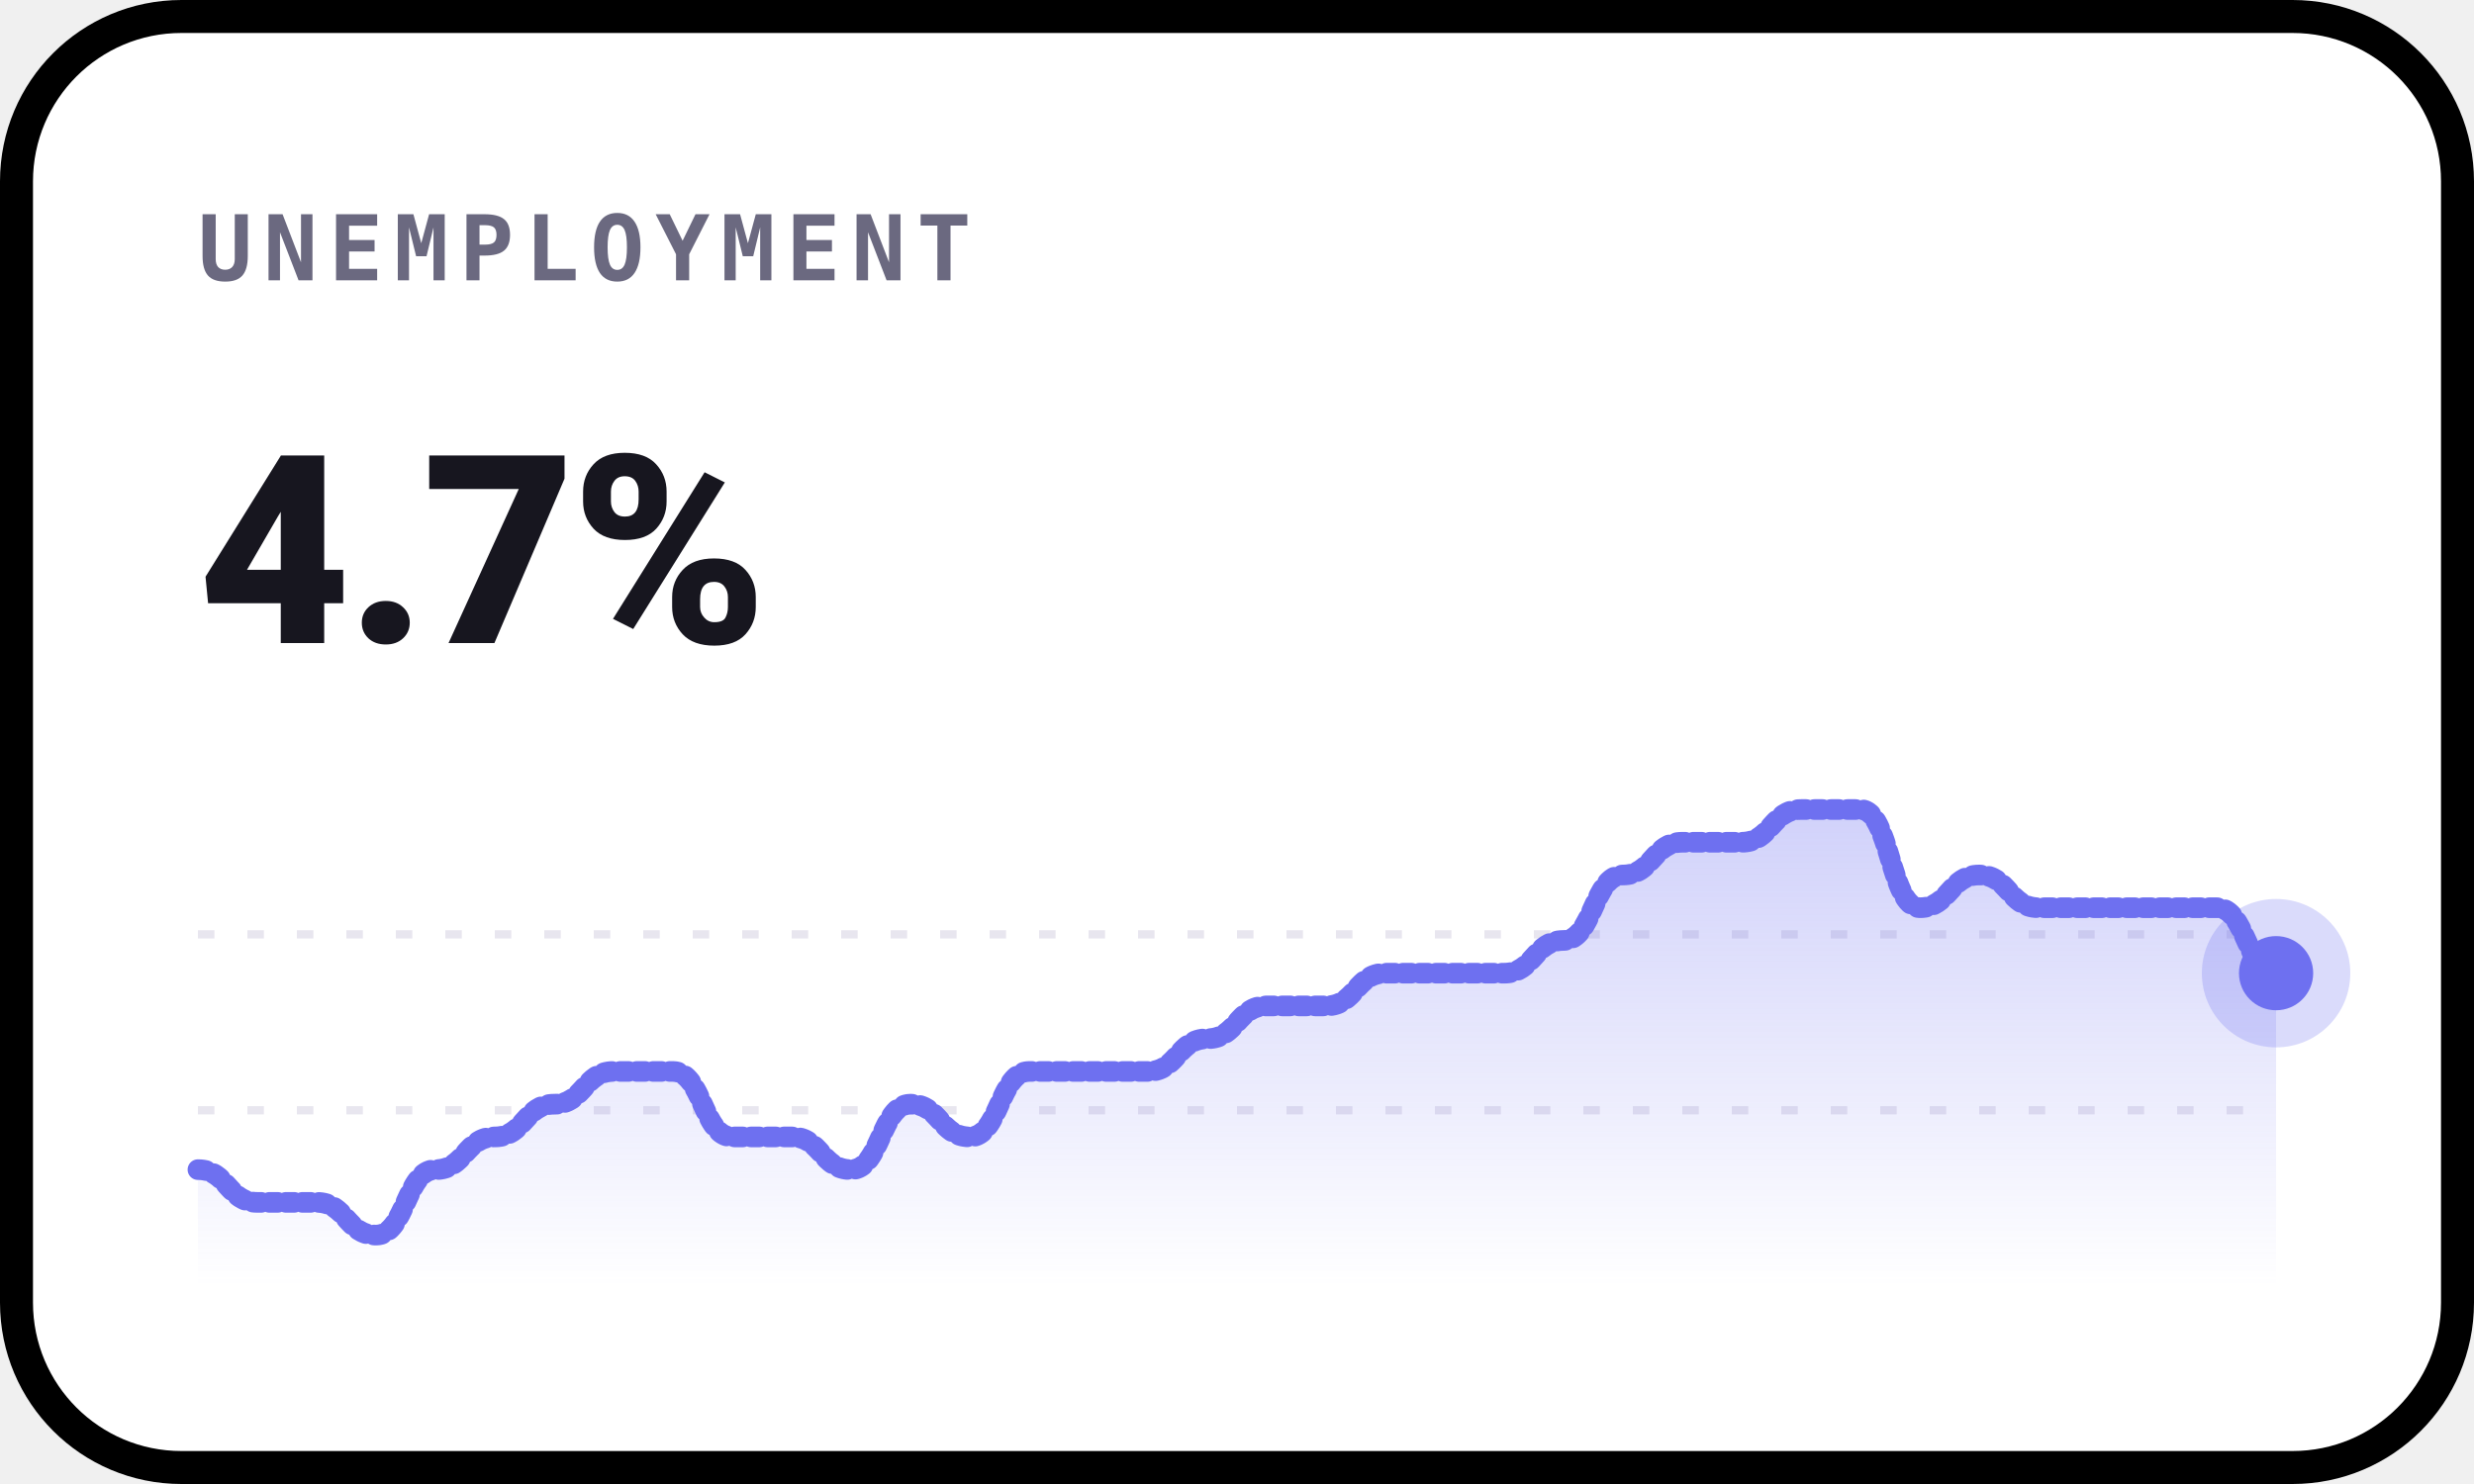
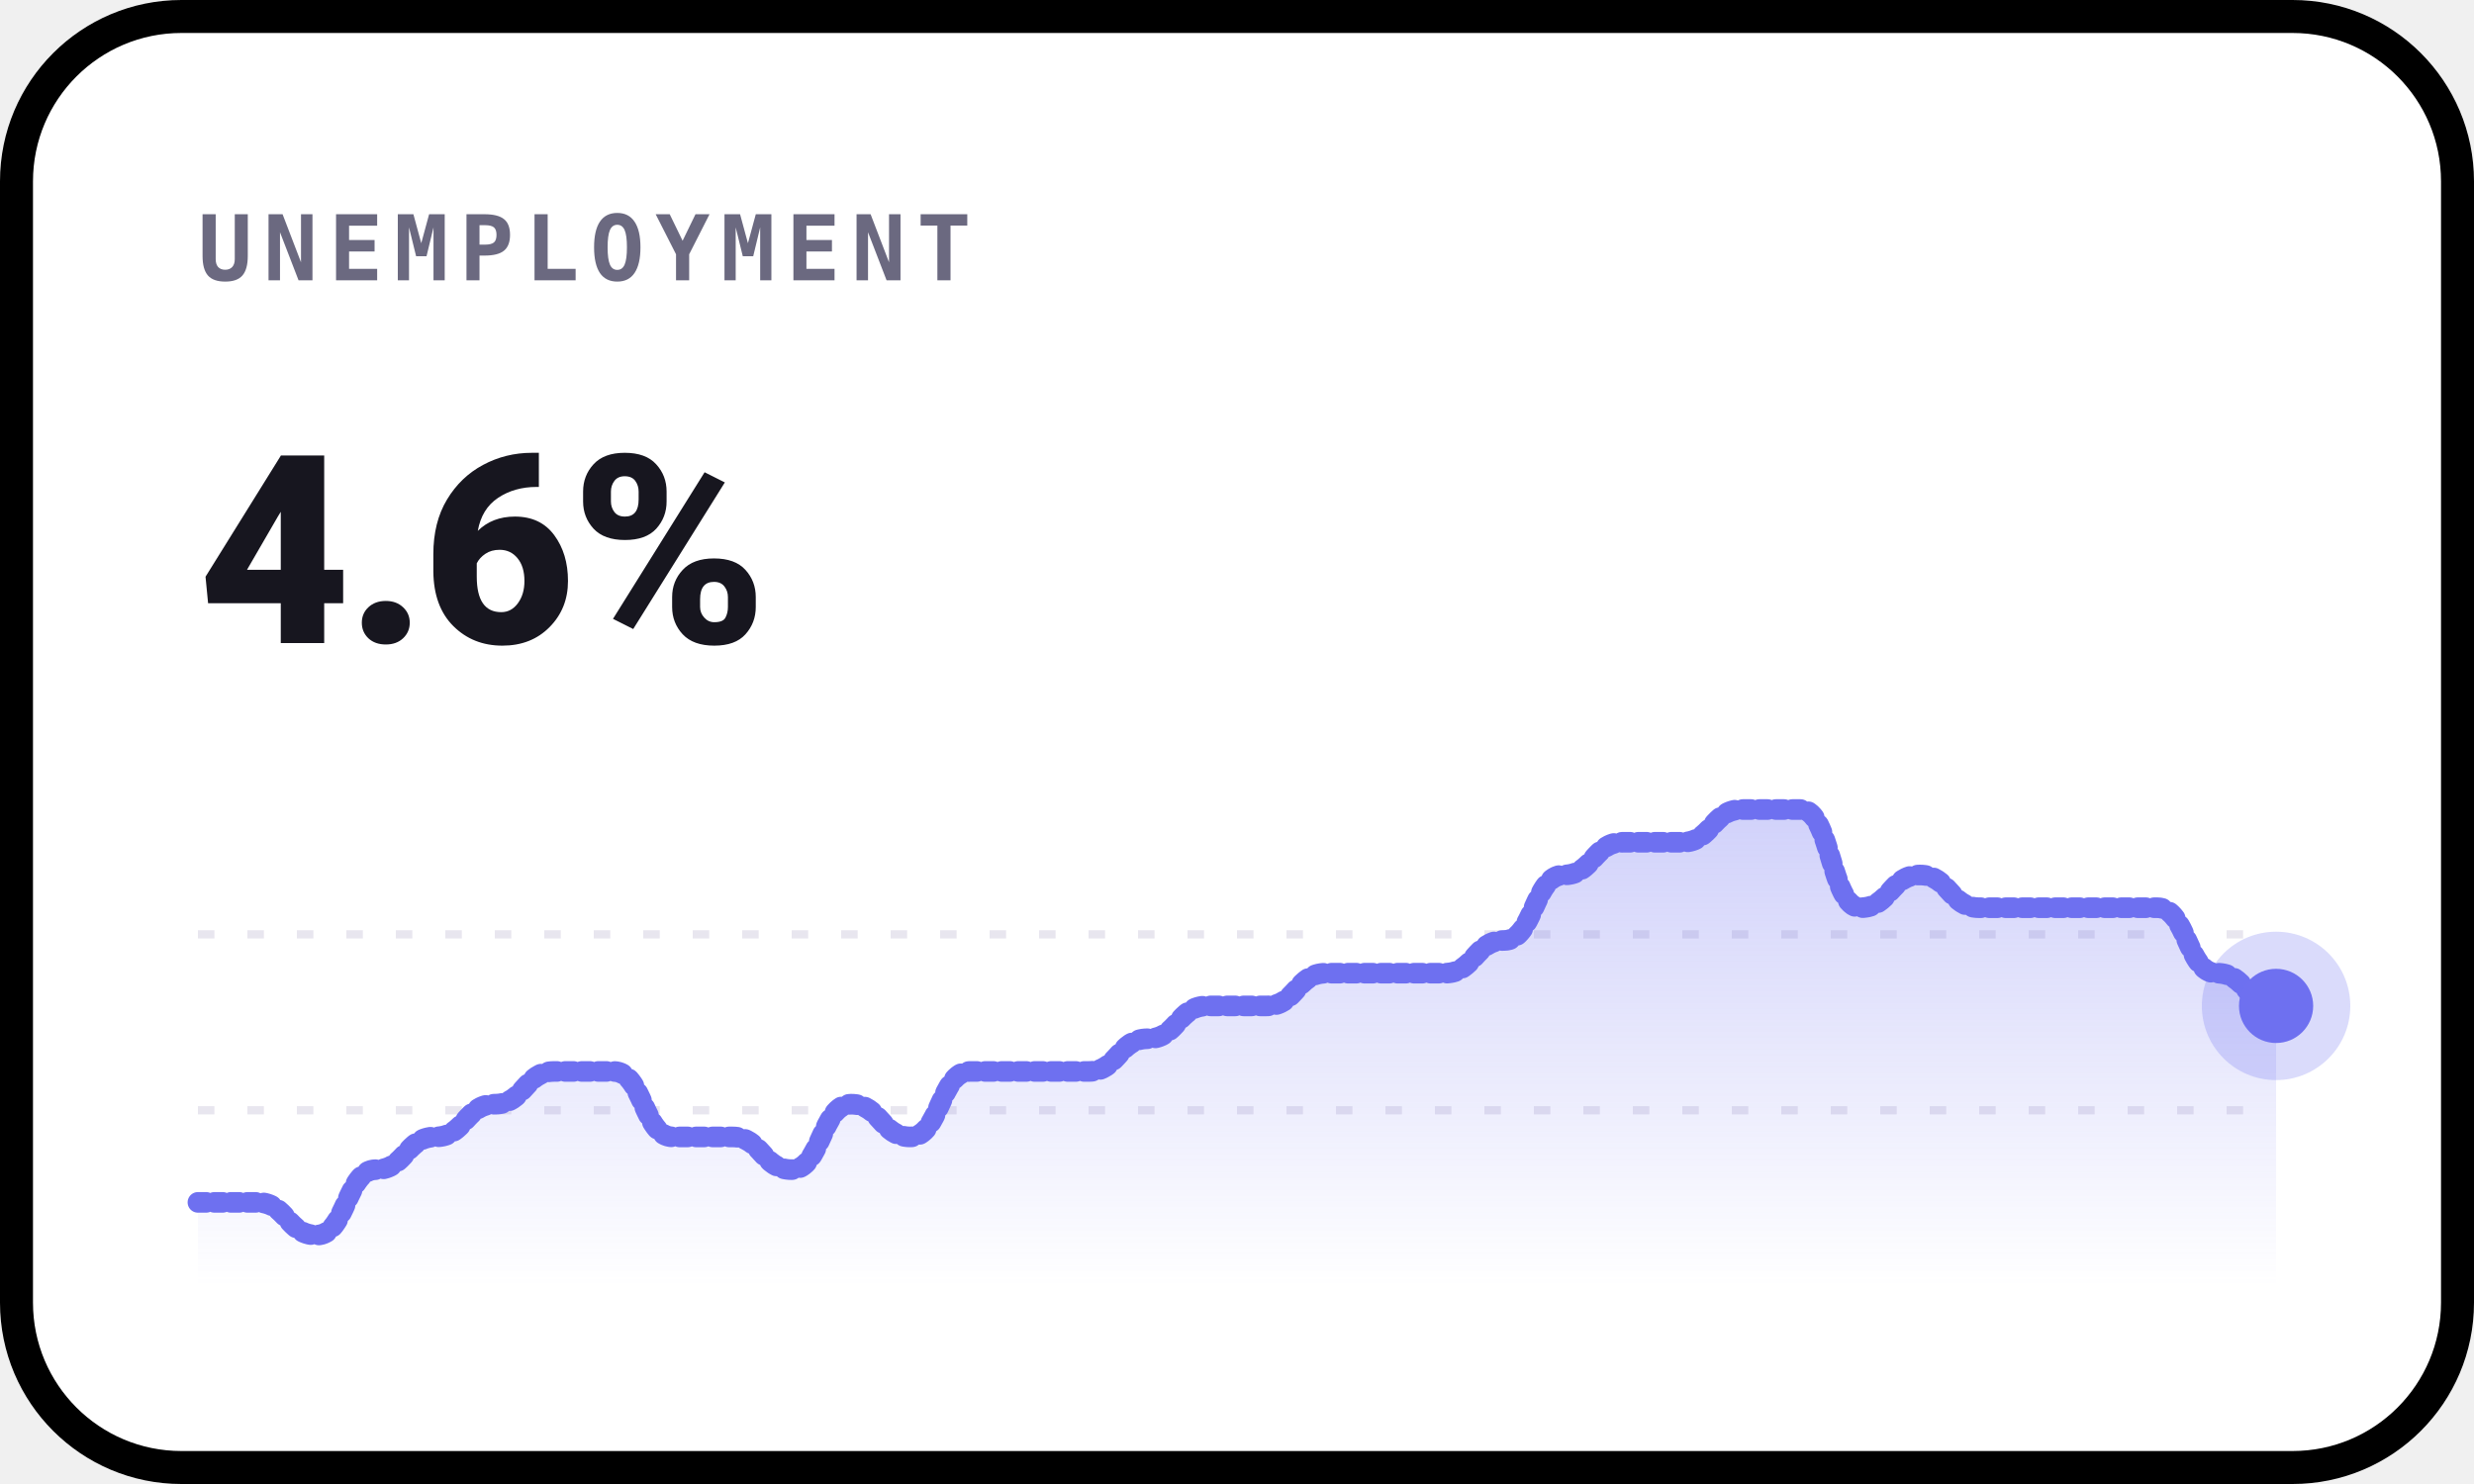
- <svg xmlns="http://www.w3.org/2000/svg" viewBox="0 0 300 180" width="300" height="180" role="img" aria-label="Unemployment: latest 4.7%">
+ <svg xmlns="http://www.w3.org/2000/svg" viewBox="0 0 300 180" width="300" height="180" role="img" aria-label="Unemployment: latest 4.6%">
  <rect width="300" height="180" rx="22" fill="#000000" />
  <rect x="4" y="4" width="292" height="172" rx="18" fill="#ffffff" />
  <text x="24" y="34" fill="#6b6980" font-family="ui-monospace,SFMono-Regular,Menlo,Consolas,monospace" font-size="11" font-weight="600" letter-spacing="1.3">UNEMPLOYMENT</text>
-   <text x="24" y="78" fill="#17161f" font-family="ui-sans-serif,system-ui,-apple-system,'Segoe UI',Roboto,Helvetica,Arial,sans-serif" font-size="32" font-weight="800" letter-spacing="-0.5">4.7%</text>
+   <text x="24" y="78" fill="#17161f" font-family="ui-sans-serif,system-ui,-apple-system,'Segoe UI',Roboto,Helvetica,Arial,sans-serif" font-size="32" font-weight="800" letter-spacing="-0.5">4.6%</text>
  <defs>
-     <linearGradient id="bzcg17kww" x1="0" y1="0" x2="0" y2="1">
+     <linearGradient id="bzcg011zx6o1" x1="0" y1="0" x2="0" y2="1">
      <stop offset="0" stop-color="#6E70F0" stop-opacity=".32" />
      <stop offset="1" stop-color="#6E70F0" stop-opacity="0" />
    </linearGradient>
  </defs>
  <line x1="24" x2="276" y1="113.33" y2="113.33" stroke="#e8e6ef" stroke-dasharray="2 4" />
  <line x1="24" x2="276" y1="134.67" y2="134.67" stroke="#e8e6ef" stroke-dasharray="2 4" />
-   <path d="M24,141.87C27.6,141.87 27.6,145.84 31.2,145.84C34.8,145.84 34.8,145.84 38.4,145.84C42,145.84 42,149.81 45.6,149.81C49.2,149.81 49.2,141.87 52.8,141.87C56.4,141.87 56.4,137.9 60,137.9C63.6,137.9 63.6,133.93 67.2,133.93C70.8,133.93 70.8,129.96 74.4,129.96C78,129.96 78,129.96 81.6,129.96C85.2,129.96 85.2,137.9 88.8,137.9C92.4,137.9 92.4,137.9 96,137.9C99.6,137.9 99.6,141.87 103.2,141.87C106.8,141.87 106.8,133.93 110.4,133.93C114,133.93 114,137.9 117.6,137.9C121.2,137.9 121.2,129.96 124.8,129.96C128.4,129.96 128.4,129.96 132,129.96C135.6,129.96 135.6,129.96 139.2,129.96C142.8,129.96 142.8,125.99 146.4,125.99C150,125.99 150,122.01 153.6,122.01C157.2,122.01 157.2,122.01 160.8,122.01C164.4,122.01 164.4,118.04 168,118.04C171.6,118.04 171.6,118.04 175.2,118.04C178.8,118.04 178.8,118.04 182.4,118.04C186,118.04 186,114.07 189.6,114.07C193.2,114.07 193.2,106.13 196.8,106.13C200.4,106.13 200.4,102.16 204,102.16C207.6,102.16 207.6,102.16 211.2,102.16C214.8,102.16 214.8,98.19 218.4,98.19C222,98.19 222,98.19 225.6,98.19C229.2,98.19 229.2,110.1 232.8,110.1C236.4,110.1 236.4,106.13 240,106.13C243.6,106.13 243.6,110.1 247.2,110.1C250.8,110.1 250.8,110.1 254.4,110.1C258,110.1 258,110.1 261.6,110.1C265.2,110.1 265.2,110.1 268.8,110.1C272.4,110.1 272.4,118.04 276,118.04L276,156L24,156Z" fill="url(#bzcg17kww)" />
-   <path d="M24,141.87C27.6,141.87 27.6,145.84 31.2,145.84C34.8,145.84 34.8,145.84 38.4,145.84C42,145.84 42,149.81 45.6,149.81C49.2,149.81 49.2,141.87 52.8,141.87C56.4,141.87 56.4,137.9 60,137.9C63.6,137.9 63.6,133.93 67.2,133.93C70.8,133.93 70.8,129.96 74.4,129.96C78,129.96 78,129.96 81.6,129.96C85.2,129.96 85.2,137.9 88.8,137.9C92.4,137.9 92.4,137.9 96,137.9C99.6,137.9 99.6,141.87 103.2,141.87C106.8,141.87 106.8,133.93 110.4,133.93C114,133.93 114,137.9 117.6,137.9C121.2,137.9 121.2,129.96 124.8,129.96C128.4,129.96 128.4,129.96 132,129.96C135.6,129.96 135.6,129.96 139.2,129.96C142.8,129.96 142.8,125.99 146.4,125.99C150,125.99 150,122.01 153.6,122.01C157.2,122.01 157.2,122.01 160.8,122.01C164.4,122.01 164.4,118.04 168,118.04C171.6,118.04 171.6,118.04 175.2,118.04C178.8,118.04 178.8,118.04 182.4,118.04C186,118.04 186,114.07 189.6,114.07C193.2,114.07 193.2,106.13 196.8,106.13C200.4,106.13 200.4,102.16 204,102.16C207.6,102.16 207.6,102.16 211.2,102.16C214.8,102.16 214.8,98.19 218.4,98.19C222,98.19 222,98.19 225.6,98.19C229.2,98.19 229.2,110.1 232.8,110.1C236.4,110.1 236.4,106.13 240,106.13C243.6,106.13 243.6,110.1 247.2,110.1C250.8,110.1 250.8,110.1 254.4,110.1C258,110.1 258,110.1 261.6,110.1C265.2,110.1 265.2,110.1 268.8,110.1C272.4,110.1 272.4,118.04 276,118.04" fill="none" stroke="#6E70F0" stroke-width="2.5" stroke-linecap="round" stroke-linejoin="round" pathLength="1" style="stroke-dasharray:1" />
-   <circle cx="276" cy="118.04" r="9" fill="#6E70F0" fill-opacity=".25" />
-   <circle cx="276" cy="118.04" r="4.5" fill="#6E70F0" />
+   <path d="M24,145.84C27.6,145.84 27.6,145.84 31.2,145.84C34.8,145.84 34.8,149.81 38.4,149.81C42,149.81 42,141.87 45.6,141.87C49.2,141.87 49.2,137.9 52.8,137.9C56.4,137.9 56.4,133.93 60,133.93C63.6,133.93 63.6,129.96 67.2,129.96C70.8,129.96 70.8,129.96 74.4,129.96C78,129.96 78,137.9 81.6,137.9C85.2,137.9 85.2,137.9 88.8,137.9C92.4,137.9 92.4,141.87 96,141.87C99.6,141.87 99.6,133.93 103.2,133.93C106.8,133.93 106.8,137.9 110.4,137.9C114,137.9 114,129.96 117.6,129.96C121.2,129.96 121.2,129.96 124.8,129.96C128.4,129.96 128.4,129.96 132,129.96C135.6,129.96 135.6,125.99 139.2,125.99C142.8,125.99 142.8,122.01 146.4,122.01C150,122.01 150,122.01 153.6,122.01C157.2,122.01 157.2,118.04 160.8,118.04C164.4,118.04 164.4,118.04 168,118.04C171.6,118.04 171.6,118.04 175.2,118.04C178.8,118.04 178.8,114.07 182.4,114.07C186,114.07 186,106.13 189.6,106.13C193.2,106.13 193.2,102.16 196.8,102.16C200.4,102.16 200.4,102.16 204,102.16C207.6,102.16 207.6,98.19 211.2,98.19C214.8,98.19 214.8,98.19 218.4,98.19C222,98.19 222,110.1 225.6,110.1C229.2,110.1 229.2,106.13 232.8,106.13C236.4,106.13 236.4,110.1 240,110.1C243.6,110.1 243.6,110.1 247.2,110.1C250.8,110.1 250.8,110.1 254.4,110.1C258,110.1 258,110.1 261.6,110.1C265.2,110.1 265.2,118.04 268.8,118.04C272.4,118.04 272.4,122.01 276,122.01L276,156L24,156Z" fill="url(#bzcg011zx6o1)" />
+   <path d="M24,145.84C27.6,145.84 27.6,145.84 31.2,145.84C34.8,145.84 34.8,149.81 38.4,149.81C42,149.81 42,141.87 45.6,141.87C49.2,141.87 49.2,137.9 52.8,137.9C56.4,137.9 56.4,133.93 60,133.93C63.6,133.93 63.6,129.96 67.2,129.96C70.8,129.96 70.8,129.96 74.4,129.96C78,129.96 78,137.9 81.6,137.9C85.2,137.9 85.2,137.9 88.8,137.9C92.4,137.9 92.4,141.87 96,141.87C99.6,141.87 99.6,133.93 103.2,133.93C106.8,133.93 106.8,137.9 110.4,137.9C114,137.9 114,129.96 117.6,129.96C121.2,129.96 121.2,129.96 124.8,129.96C128.4,129.96 128.4,129.96 132,129.96C135.6,129.96 135.6,125.99 139.2,125.99C142.8,125.99 142.8,122.01 146.4,122.01C150,122.01 150,122.01 153.6,122.01C157.2,122.01 157.2,118.04 160.8,118.04C164.4,118.04 164.4,118.04 168,118.04C171.6,118.04 171.6,118.04 175.2,118.04C178.8,118.04 178.8,114.07 182.4,114.07C186,114.07 186,106.13 189.6,106.13C193.2,106.13 193.2,102.16 196.8,102.16C200.4,102.16 200.4,102.16 204,102.16C207.6,102.16 207.6,98.19 211.2,98.19C214.8,98.19 214.8,98.19 218.4,98.19C222,98.19 222,110.1 225.6,110.1C229.2,110.1 229.2,106.13 232.8,106.13C236.4,106.13 236.4,110.1 240,110.1C243.6,110.1 243.6,110.1 247.2,110.1C250.8,110.1 250.8,110.1 254.4,110.1C258,110.1 258,110.1 261.6,110.1C265.2,110.1 265.2,118.04 268.8,118.04C272.4,118.04 272.4,122.01 276,122.01" fill="none" stroke="#6E70F0" stroke-width="2.5" stroke-linecap="round" stroke-linejoin="round" pathLength="1" style="stroke-dasharray:1" />
+   <circle cx="276" cy="122.01" r="9" fill="#6E70F0" fill-opacity=".25" />
+   <circle cx="276" cy="122.01" r="4.5" fill="#6E70F0" />
</svg>
